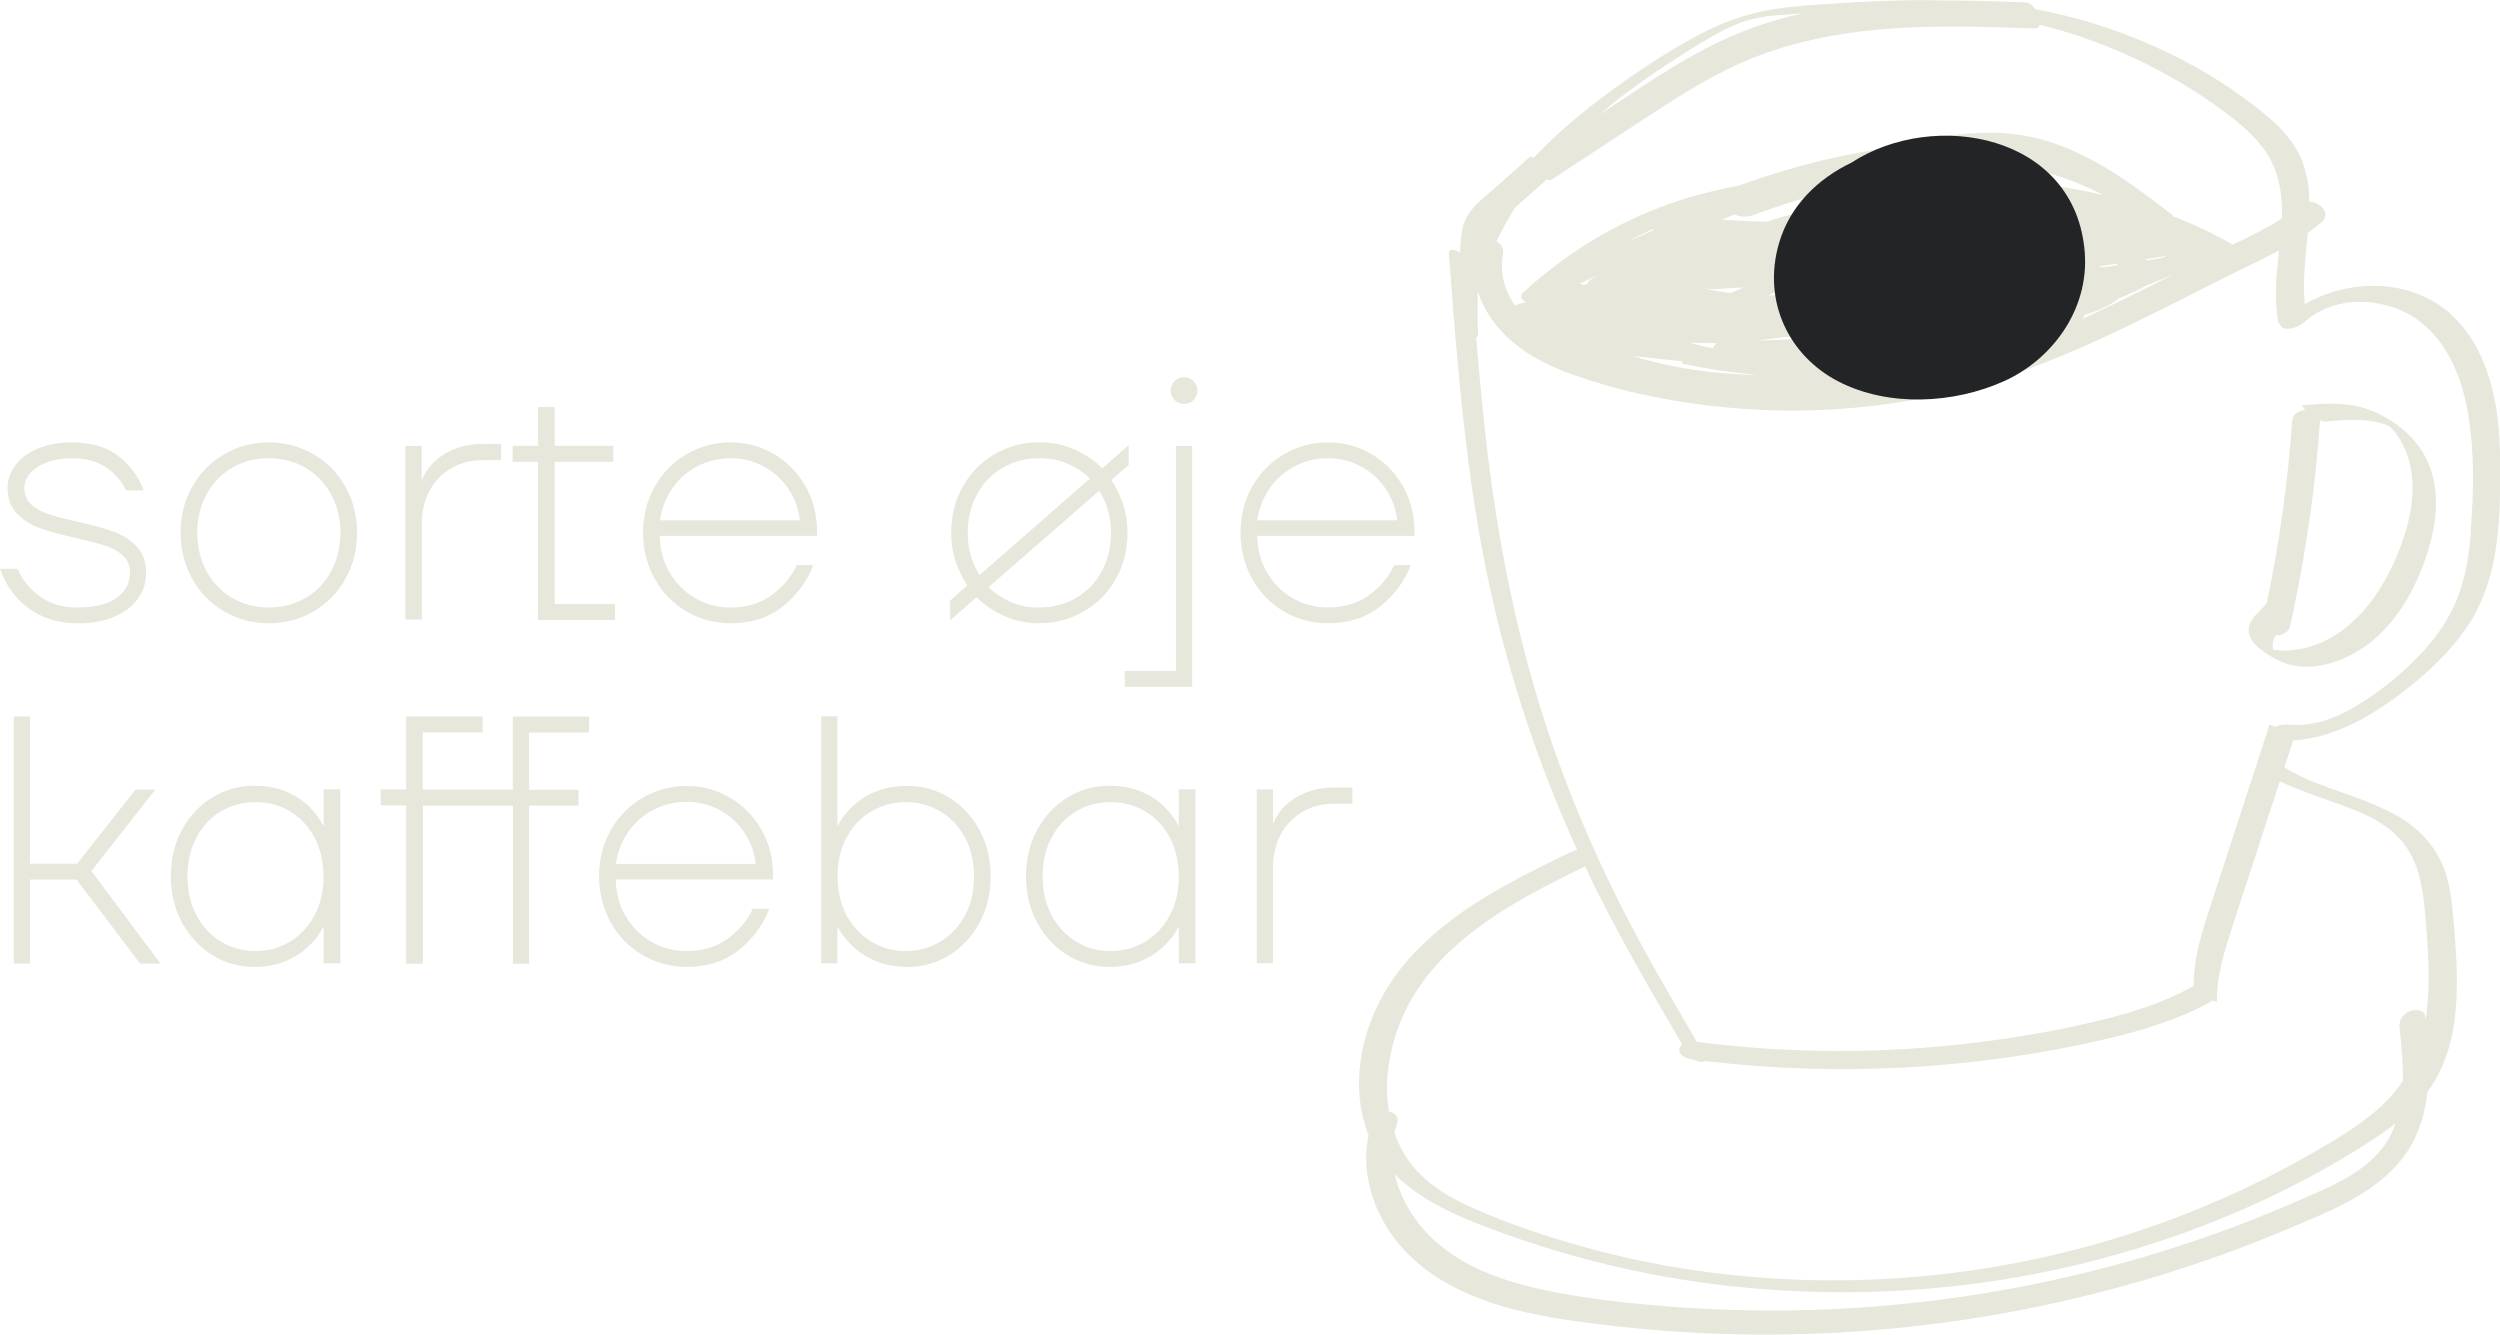
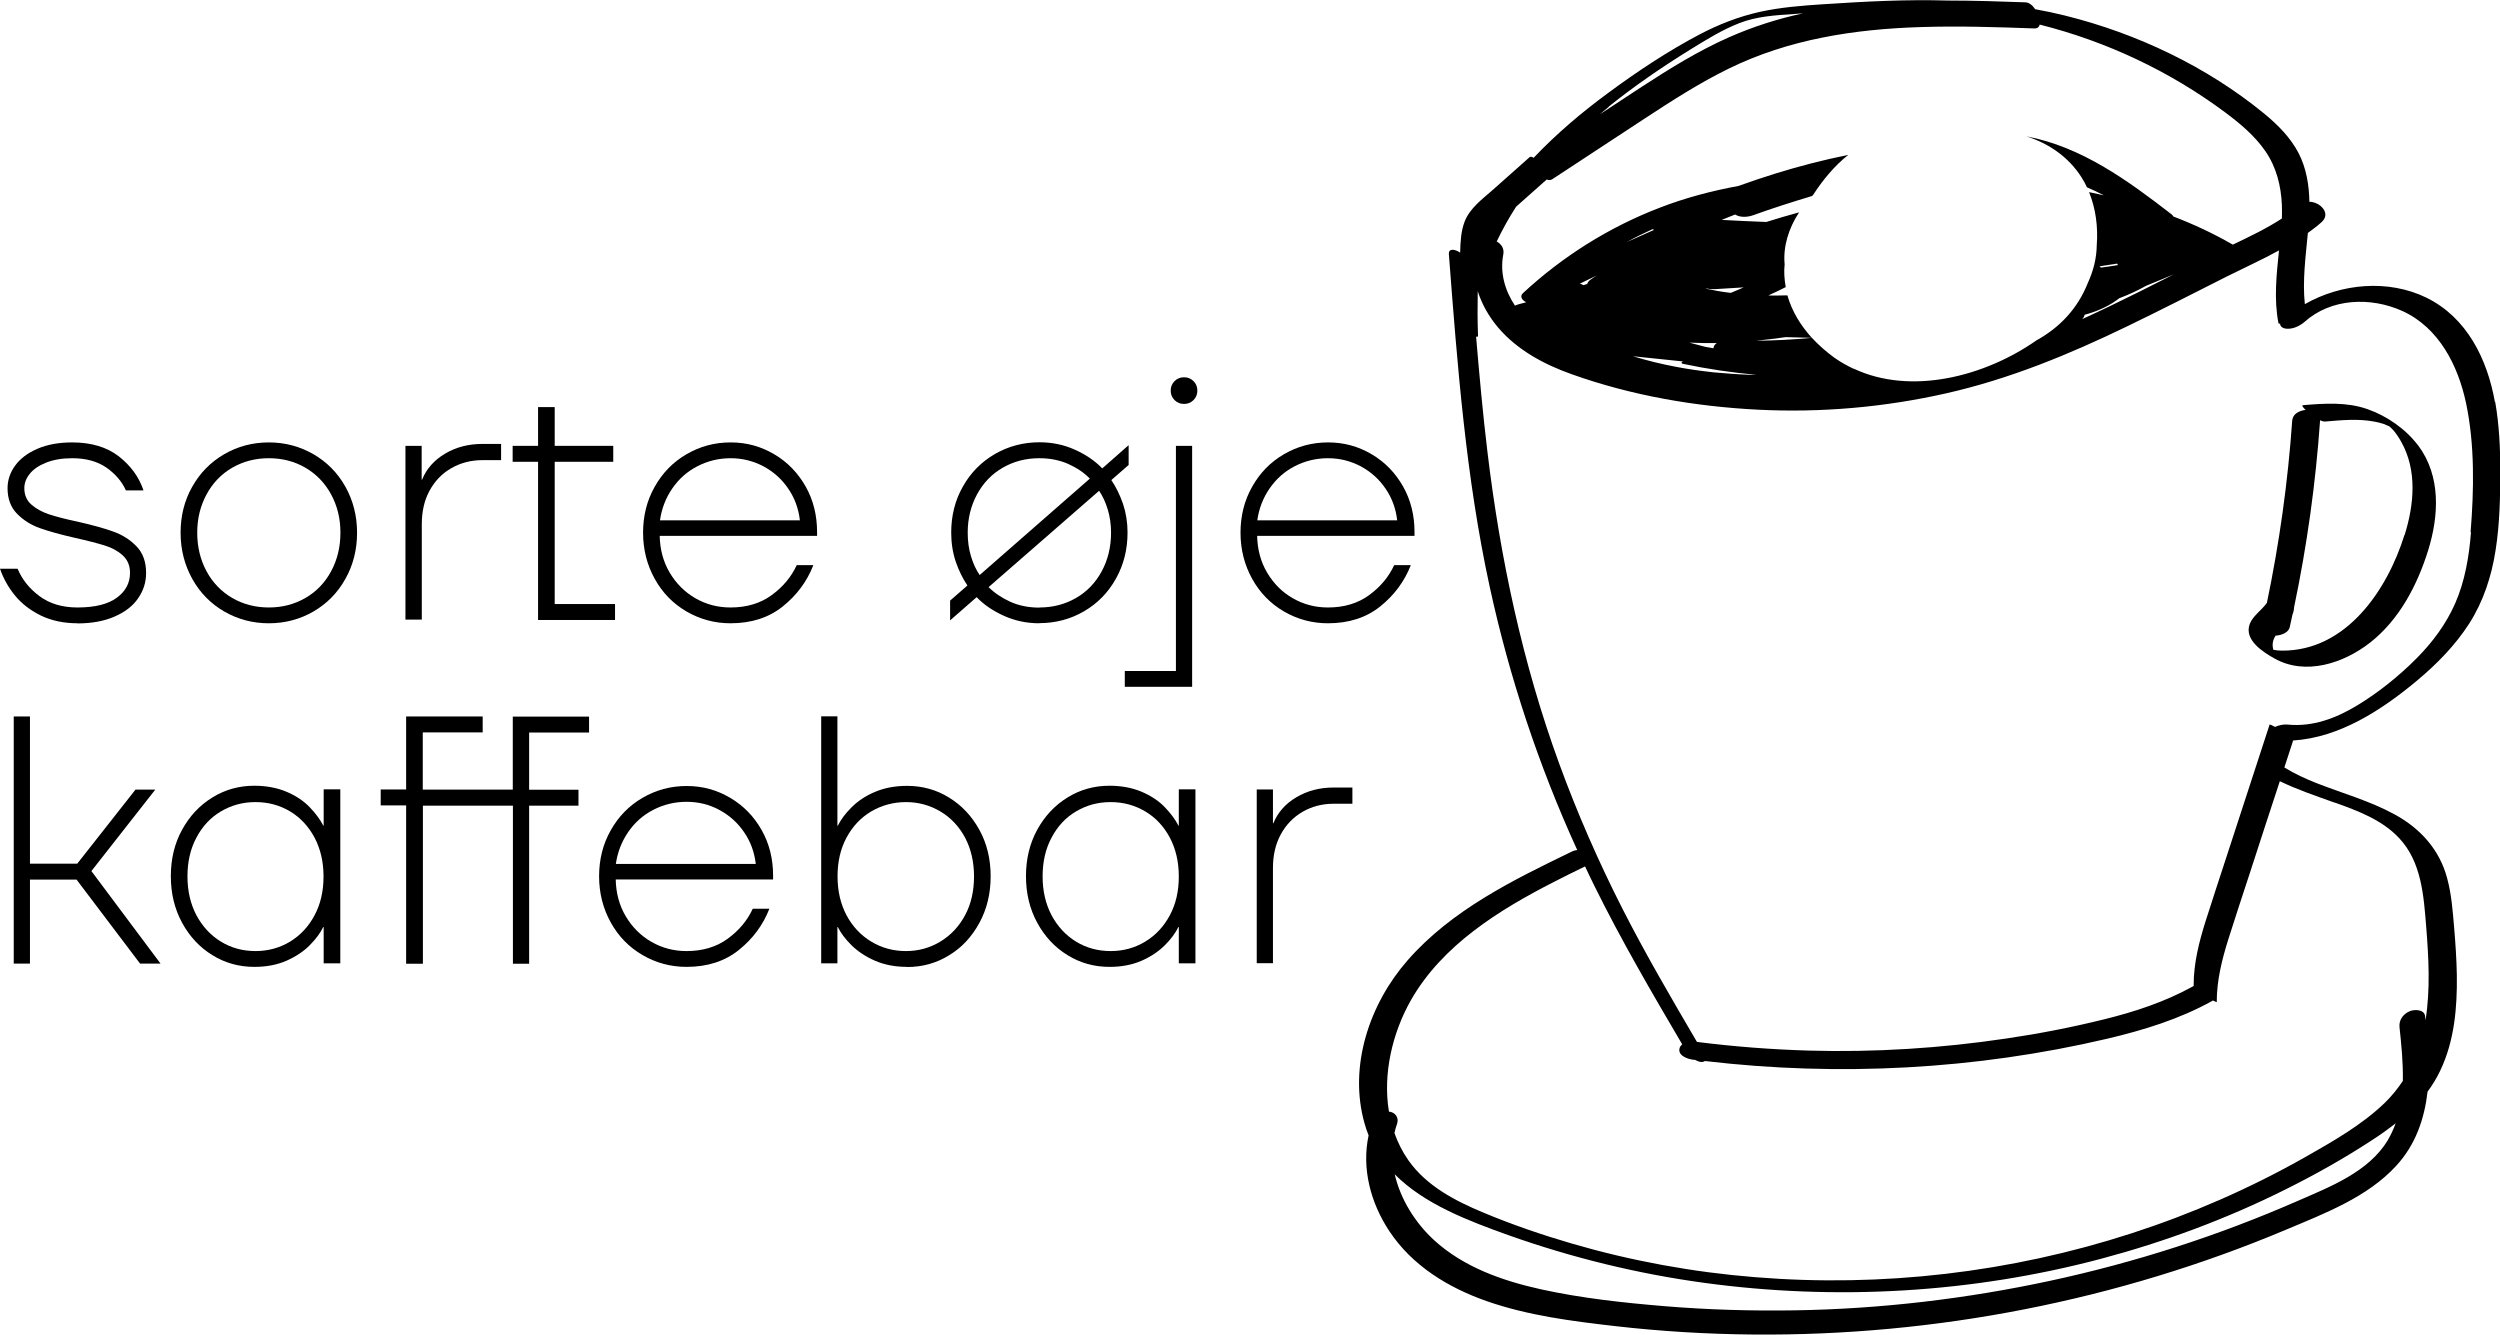
- <svg xmlns="http://www.w3.org/2000/svg" id="Layer_1" data-name="Layer 1" viewBox="0 0 181.9 97.1">
-   <defs>
-     <style>
-       .cls-1 {
-         fill: #e7e7db;
-       }
- 
-       .cls-2 {
-         fill: #232426;
-       }
- 
-       .cls-3 {
-         fill: #e7e7dc;
-       }
-     </style>
-   </defs>
+ <svg xmlns="http://www.w3.org/2000/svg" id="logo" viewBox="0 0 181.9 97.1">
  <g>
-     <path class="cls-3" d="M5.65,45.35c-1.01,0-1.9-.19-2.67-.56-.77-.38-1.4-.86-1.89-1.46-.49-.6-.85-1.25-1.09-1.95h1.28c.33.79.86,1.45,1.6,2,.74.55,1.66.82,2.76.82,1.27,0,2.22-.24,2.86-.71.64-.47.96-1.07.96-1.81,0-.53-.18-.95-.53-1.27-.35-.32-.79-.56-1.31-.72-.52-.16-1.24-.35-2.14-.55-1.06-.24-1.92-.48-2.57-.71s-1.21-.58-1.67-1.05c-.46-.47-.69-1.09-.69-1.86,0-.58.18-1.13.55-1.64.37-.51.91-.92,1.63-1.23s1.56-.46,2.52-.46c1.39,0,2.52.34,3.39,1.01.87.68,1.47,1.5,1.8,2.48h-1.28c-.29-.65-.77-1.2-1.42-1.66-.66-.45-1.48-.68-2.48-.68-.74,0-1.37.11-1.9.32-.53.21-.93.48-1.19.81-.27.33-.4.68-.4,1.05,0,.5.17.89.51,1.19.34.3.77.54,1.28.71.51.17,1.21.35,2.1.54,1.06.24,1.93.48,2.59.72.67.24,1.23.6,1.69,1.08.46.48.69,1.12.69,1.93,0,.67-.19,1.28-.58,1.84-.38.56-.95,1-1.71,1.33-.75.33-1.66.5-2.72.5Z" />
-     <path class="cls-3" d="M19.56,45.35c-1.18,0-2.26-.29-3.25-.86-.98-.57-1.76-1.36-2.32-2.37-.56-1.01-.85-2.13-.85-3.36s.28-2.35.85-3.35c.56-1,1.34-1.79,2.32-2.36.98-.57,2.07-.86,3.25-.86s2.26.29,3.25.86c.98.57,1.76,1.36,2.32,2.36.56,1,.85,2.12.85,3.35s-.28,2.35-.85,3.36c-.56,1.01-1.34,1.8-2.32,2.37-.98.57-2.07.86-3.25.86ZM19.56,44.2c.98,0,1.86-.23,2.66-.69.8-.46,1.42-1.11,1.87-1.94.45-.83.68-1.77.68-2.81s-.23-1.96-.68-2.79c-.45-.83-1.08-1.48-1.87-1.94s-1.68-.69-2.66-.69-1.86.23-2.66.69-1.42,1.11-1.87,1.94c-.45.83-.68,1.76-.68,2.79s.23,1.98.68,2.81c.45.83,1.08,1.48,1.87,1.94.8.46,1.68.69,2.66.69Z" />
-     <path class="cls-3" d="M29.5,45.1v-12.66h1.18v2.46h.03c.32-.79.88-1.42,1.67-1.89.79-.47,1.69-.71,2.72-.71h1.36v1.18h-1.36c-.84,0-1.6.2-2.27.59-.68.39-1.2.94-1.58,1.64-.38.7-.56,1.51-.56,2.44v6.93h-1.18Z" />
-     <path class="cls-3" d="M39.15,45.1v-11.5h-1.85v-1.16h1.85v-2.82h1.21v2.82h4.26v1.16h-4.26v10.35h4.39v1.16h-5.6Z" />
-     <path class="cls-3" d="M53.16,45.35c-1.16,0-2.23-.29-3.21-.86-.98-.57-1.75-1.36-2.31-2.37-.56-1.01-.85-2.13-.85-3.36s.28-2.35.85-3.35c.56-1,1.33-1.79,2.31-2.36.98-.57,2.04-.86,3.21-.86s2.2.29,3.17.86c.97.57,1.73,1.36,2.29,2.35.56.99.83,2.1.83,3.31v.28h-11.45c.02.99.26,1.89.73,2.68s1.1,1.42,1.87,1.86c.78.45,1.63.67,2.55.67,1.18,0,2.18-.3,3-.9.82-.6,1.43-1.33,1.82-2.18h1.21c-.46,1.18-1.2,2.18-2.22,3-1.02.82-2.29,1.23-3.81,1.23ZM58.2,37.86c-.1-.86-.38-1.63-.85-2.31-.46-.68-1.06-1.22-1.8-1.62s-1.53-.59-2.39-.59-1.68.2-2.43.59-1.35.93-1.82,1.62c-.47.68-.77,1.46-.89,2.31h10.17Z" />
-     <path class="cls-3" d="M75.63,45.35c-.92,0-1.78-.18-2.58-.54s-1.46-.81-1.99-1.36l-1.93,1.69v-1.44l1.26-1.1c-.34-.5-.62-1.07-.85-1.73-.22-.66-.33-1.36-.33-2.12,0-1.23.28-2.35.85-3.35.56-1,1.34-1.79,2.32-2.36.98-.57,2.07-.86,3.25-.86.92,0,1.78.18,2.58.54s1.46.81,1.99,1.36l1.92-1.69v1.44l-1.26,1.1c.34.5.62,1.07.85,1.73.22.66.33,1.36.33,2.09,0,1.23-.28,2.35-.85,3.36-.56,1.01-1.34,1.8-2.32,2.37-.98.57-2.07.86-3.25.86ZM79.3,34.83c-.41-.43-.93-.78-1.57-1.07-.63-.28-1.33-.42-2.11-.42-.98,0-1.86.23-2.66.69s-1.42,1.11-1.87,1.94c-.45.83-.68,1.76-.68,2.79,0,.62.08,1.19.24,1.72.16.53.37.98.63,1.36l8.01-7.01ZM75.63,44.2c.98,0,1.86-.23,2.66-.69.8-.46,1.42-1.11,1.87-1.94.45-.83.68-1.77.68-2.81,0-.6-.08-1.16-.24-1.69-.16-.53-.37-.98-.63-1.36l-8.04,7.01c.43.43.96.78,1.59,1.07.63.28,1.33.42,2.11.42Z" />
-     <path class="cls-3" d="M81.84,49.98v-1.16h3.72v-16.38h1.18v17.53h-4.9ZM86.15,29.39c-.27,0-.5-.09-.69-.28s-.28-.42-.28-.69.09-.5.28-.69.42-.28.69-.28.5.09.69.28.28.42.28.69-.09.5-.28.69-.42.28-.69.28Z" />
-     <path class="cls-3" d="M96.63,45.35c-1.16,0-2.23-.29-3.21-.86-.98-.57-1.75-1.36-2.31-2.37-.56-1.01-.85-2.13-.85-3.36s.28-2.35.85-3.35c.56-1,1.33-1.79,2.31-2.36.98-.57,2.04-.86,3.21-.86s2.2.29,3.17.86c.97.57,1.73,1.36,2.29,2.35.56.99.83,2.1.83,3.31v.28h-11.45c.02.99.26,1.89.73,2.68s1.09,1.42,1.87,1.86c.78.45,1.63.67,2.55.67,1.18,0,2.18-.3,3-.9.82-.6,1.43-1.33,1.82-2.18h1.21c-.46,1.18-1.2,2.18-2.22,3-1.02.82-2.29,1.23-3.81,1.23ZM101.66,37.86c-.1-.86-.38-1.63-.85-2.31-.46-.68-1.06-1.22-1.8-1.62-.74-.39-1.53-.59-2.39-.59s-1.68.2-2.43.59c-.75.39-1.35.93-1.82,1.62-.47.68-.77,1.46-.89,2.31h10.17Z" />
-     <path class="cls-3" d="M1,70.1v-17.97h1.18v10.71h3.44l4.24-5.39h1.44l-4.65,5.93,5.03,6.73h-1.49l-4.62-6.11h-3.39v6.11h-1.18Z" />
-     <path class="cls-3" d="M18.51,70.35c-1.11,0-2.13-.28-3.05-.85-.92-.56-1.66-1.35-2.21-2.36s-.82-2.14-.82-3.39.27-2.38.82-3.38,1.28-1.78,2.21-2.35c.92-.57,1.94-.85,3.05-.85.87,0,1.65.15,2.34.44s1.25.67,1.69,1.13.77.91.98,1.33h.03v-2.64h1.21v12.66h-1.21v-2.64h-.03c-.21.43-.53.87-.98,1.32-.44.45-1.01.83-1.69,1.13-.68.3-1.46.45-2.34.45ZM18.59,69.2c.92,0,1.76-.23,2.52-.69.75-.46,1.35-1.1,1.78-1.92.44-.82.65-1.76.65-2.82s-.22-2-.65-2.82c-.44-.82-1.03-1.46-1.78-1.91-.75-.45-1.59-.68-2.52-.68s-1.76.23-2.52.68-1.35,1.09-1.78,1.91c-.44.82-.65,1.76-.65,2.82s.22,2,.65,2.82c.44.82,1.03,1.46,1.78,1.92s1.59.69,2.52.69Z" />
-     <path class="cls-3" d="M29.55,70.1v-11.5h-1.85v-1.16h1.85v-5.31h5.57v1.16h-4.36v4.16h6.55v-5.31h5.55v1.16h-4.36v4.16h3.59v1.16h-3.59v11.5h-1.18v-11.5h-6.55v11.5h-1.21Z" />
-     <path class="cls-3" d="M49.96,70.35c-1.16,0-2.23-.29-3.21-.86-.98-.57-1.75-1.36-2.31-2.37-.56-1.01-.85-2.13-.85-3.36s.28-2.35.85-3.35c.56-1,1.33-1.79,2.31-2.36.98-.57,2.04-.86,3.21-.86s2.2.29,3.17.86,1.73,1.36,2.29,2.35c.56.99.83,2.1.83,3.31v.28h-11.45c.02.99.26,1.89.73,2.68s1.1,1.42,1.87,1.86c.78.45,1.63.67,2.55.67,1.18,0,2.18-.3,3-.9.82-.6,1.43-1.33,1.82-2.18h1.21c-.46,1.18-1.2,2.18-2.22,3-1.02.82-2.29,1.23-3.81,1.23ZM54.99,62.86c-.1-.86-.38-1.63-.85-2.31-.46-.68-1.06-1.22-1.8-1.62s-1.53-.59-2.39-.59-1.68.2-2.43.59-1.35.93-1.82,1.62-.77,1.46-.89,2.31h10.17Z" />
-     <path class="cls-3" d="M66,70.35c-.87,0-1.65-.15-2.34-.45-.69-.3-1.25-.68-1.71-1.13-.45-.45-.78-.89-.99-1.32h-.03v2.64h-1.18v-17.97h1.18v7.96h.03c.21-.43.53-.87.99-1.33s1.02-.84,1.71-1.13c.68-.29,1.46-.44,2.34-.44,1.11,0,2.13.28,3.05.85.92.56,1.66,1.35,2.21,2.35.55,1,.82,2.13.82,3.38s-.27,2.38-.82,3.39c-.55,1.01-1.28,1.8-2.21,2.36-.92.57-1.94.85-3.05.85ZM65.92,69.2c.91,0,1.74-.23,2.5-.69.76-.46,1.36-1.1,1.8-1.92.44-.82.65-1.76.65-2.82s-.22-2-.65-2.82c-.44-.82-1.04-1.46-1.8-1.91-.76-.45-1.6-.68-2.5-.68s-1.77.23-2.53.68-1.36,1.09-1.8,1.91c-.44.82-.65,1.76-.65,2.82s.22,2,.65,2.82c.44.82,1.04,1.46,1.8,1.92s1.6.69,2.53.69Z" />
-     <path class="cls-3" d="M80.73,70.35c-1.11,0-2.13-.28-3.05-.85-.92-.56-1.66-1.35-2.21-2.36s-.82-2.14-.82-3.39.27-2.38.82-3.38,1.28-1.78,2.21-2.35c.92-.57,1.94-.85,3.05-.85.87,0,1.65.15,2.34.44.68.29,1.25.67,1.69,1.13s.77.91.98,1.33h.03v-2.64h1.21v12.66h-1.21v-2.64h-.03c-.21.43-.53.87-.98,1.32-.45.45-1.01.83-1.69,1.13-.69.3-1.46.45-2.34.45ZM80.81,69.2c.92,0,1.76-.23,2.52-.69s1.35-1.1,1.79-1.92c.44-.82.65-1.76.65-2.82s-.22-2-.65-2.82c-.44-.82-1.03-1.46-1.79-1.91s-1.59-.68-2.52-.68-1.76.23-2.52.68-1.35,1.09-1.78,1.91c-.44.82-.65,1.76-.65,2.82s.22,2,.65,2.82c.44.82,1.03,1.46,1.78,1.92s1.59.69,2.52.69Z" />
-     <path class="cls-3" d="M91.44,70.1v-12.66h1.18v2.46h.03c.32-.79.88-1.42,1.67-1.89s1.69-.71,2.72-.71h1.36v1.18h-1.36c-.84,0-1.6.2-2.27.59s-1.2.94-1.58,1.64c-.38.7-.57,1.51-.57,2.44v6.93h-1.18Z" />
+     <path class="cls-2" d="M5.65,45.35c-1.01,0-1.9-.19-2.67-.56-.77-.38-1.4-.86-1.89-1.46-.49-.6-.85-1.25-1.09-1.95h1.28c.33.79.86,1.45,1.6,2,.74.55,1.66.82,2.76.82,1.27,0,2.22-.24,2.86-.71.64-.47.96-1.07.96-1.81,0-.53-.18-.95-.53-1.27-.35-.32-.79-.56-1.31-.72-.52-.16-1.24-.35-2.14-.55-1.06-.24-1.92-.48-2.57-.71s-1.21-.58-1.67-1.05c-.46-.47-.69-1.09-.69-1.86,0-.58.18-1.13.55-1.64.37-.51.91-.92,1.63-1.23s1.56-.46,2.52-.46c1.39,0,2.52.34,3.39,1.01.87.68,1.47,1.5,1.8,2.48h-1.28c-.29-.65-.77-1.2-1.42-1.66-.66-.45-1.48-.68-2.48-.68-.74,0-1.37.11-1.9.32-.53.21-.93.48-1.19.81-.27.33-.4.68-.4,1.05,0,.5.17.89.51,1.19.34.3.77.54,1.28.71.51.17,1.21.35,2.1.54,1.06.24,1.93.48,2.59.72.67.24,1.23.6,1.69,1.08.46.48.69,1.12.69,1.93,0,.67-.19,1.28-.58,1.84-.38.56-.95,1-1.71,1.33-.75.33-1.66.5-2.72.5Z" />
+     <path class="cls-2" d="M19.56,45.35c-1.18,0-2.26-.29-3.25-.86-.98-.57-1.76-1.36-2.32-2.37-.56-1.01-.85-2.13-.85-3.36s.28-2.35.85-3.35c.56-1,1.34-1.79,2.32-2.36.98-.57,2.07-.86,3.25-.86s2.26.29,3.25.86c.98.57,1.76,1.36,2.32,2.36.56,1,.85,2.12.85,3.35s-.28,2.35-.85,3.36c-.56,1.01-1.34,1.8-2.32,2.37-.98.57-2.07.86-3.25.86ZM19.56,44.2c.98,0,1.86-.23,2.66-.69.8-.46,1.42-1.11,1.87-1.94.45-.83.68-1.77.68-2.81s-.23-1.96-.68-2.79c-.45-.83-1.08-1.48-1.87-1.94s-1.68-.69-2.66-.69-1.86.23-2.66.69-1.42,1.11-1.87,1.94c-.45.83-.68,1.76-.68,2.79s.23,1.98.68,2.81c.45.83,1.08,1.48,1.87,1.94.8.46,1.68.69,2.66.69Z" />
+     <path class="cls-2" d="M29.5,45.1v-12.66h1.18v2.46h.03c.32-.79.88-1.42,1.67-1.89.79-.47,1.69-.71,2.72-.71h1.36v1.18h-1.36c-.84,0-1.6.2-2.27.59-.68.39-1.2.94-1.58,1.64-.38.7-.56,1.51-.56,2.44v6.93h-1.18Z" />
+     <path class="cls-2" d="M39.15,45.1v-11.5h-1.85v-1.16h1.85v-2.82h1.21v2.82h4.26v1.16h-4.26v10.35h4.39v1.16h-5.6Z" />
+     <path class="cls-2" d="M53.16,45.35c-1.16,0-2.23-.29-3.21-.86-.98-.57-1.75-1.36-2.31-2.37-.56-1.01-.85-2.13-.85-3.36s.28-2.35.85-3.35c.56-1,1.33-1.79,2.31-2.36.98-.57,2.04-.86,3.21-.86s2.2.29,3.17.86c.97.57,1.73,1.36,2.29,2.35.56.99.83,2.1.83,3.31v.28h-11.45c.02.99.26,1.89.73,2.68s1.1,1.42,1.87,1.86c.78.45,1.63.67,2.55.67,1.18,0,2.18-.3,3-.9.82-.6,1.43-1.33,1.82-2.18h1.21c-.46,1.18-1.2,2.18-2.22,3-1.02.82-2.29,1.23-3.81,1.23ZM58.2,37.86c-.1-.86-.38-1.63-.85-2.31-.46-.68-1.06-1.22-1.8-1.62-.74-.39-1.53-.59-2.39-.59s-1.68.2-2.43.59-1.35.93-1.82,1.62c-.47.68-.77,1.46-.89,2.31h10.17Z" />
+     <path class="cls-2" d="M75.63,45.35c-.92,0-1.78-.18-2.58-.54s-1.46-.81-1.99-1.36l-1.93,1.69v-1.44l1.26-1.1c-.34-.5-.62-1.07-.85-1.73-.22-.66-.33-1.36-.33-2.12,0-1.23.28-2.35.85-3.35.56-1,1.34-1.79,2.32-2.36.98-.57,2.07-.86,3.25-.86.92,0,1.78.18,2.58.54s1.46.81,1.99,1.36l1.92-1.69v1.44l-1.26,1.1c.34.5.62,1.07.85,1.73.22.66.33,1.36.33,2.09,0,1.23-.28,2.35-.85,3.36-.56,1.01-1.34,1.8-2.32,2.37-.98.57-2.07.86-3.25.86ZM79.3,34.83c-.41-.43-.93-.78-1.57-1.07-.63-.28-1.33-.42-2.11-.42-.98,0-1.86.23-2.66.69s-1.42,1.11-1.87,1.94c-.45.83-.68,1.76-.68,2.79,0,.62.08,1.19.24,1.72.16.53.37.98.63,1.36l8.01-7.01ZM75.63,44.2c.98,0,1.86-.23,2.66-.69.8-.46,1.42-1.11,1.87-1.94.45-.83.68-1.77.68-2.81,0-.6-.08-1.16-.24-1.69-.16-.53-.37-.98-.63-1.36l-8.04,7.01c.43.43.96.78,1.59,1.07.63.28,1.33.42,2.11.42Z" />
+     <path class="cls-2" d="M81.84,49.98v-1.16h3.72v-16.38h1.18v17.53h-4.9ZM86.15,29.39c-.27,0-.5-.09-.69-.28s-.28-.42-.28-.69.09-.5.28-.69.42-.28.69-.28.5.09.69.28.28.42.28.69-.09.5-.28.69-.42.28-.69.28Z" />
+     <path class="cls-2" d="M96.63,45.35c-1.16,0-2.23-.29-3.21-.86-.98-.57-1.75-1.36-2.31-2.37-.56-1.01-.85-2.13-.85-3.36s.28-2.35.85-3.35c.56-1,1.33-1.79,2.31-2.36.98-.57,2.04-.86,3.21-.86s2.2.29,3.17.86c.97.57,1.73,1.36,2.29,2.35.56.99.83,2.1.83,3.31v.28h-11.45c.02.99.26,1.89.73,2.68s1.09,1.42,1.87,1.86c.78.45,1.63.67,2.55.67,1.18,0,2.18-.3,3-.9.82-.6,1.43-1.33,1.82-2.18h1.21c-.46,1.18-1.2,2.18-2.22,3-1.02.82-2.29,1.23-3.81,1.23ZM101.66,37.86c-.1-.86-.38-1.63-.85-2.31-.46-.68-1.06-1.22-1.8-1.62-.74-.39-1.53-.59-2.39-.59s-1.68.2-2.43.59c-.75.39-1.35.93-1.82,1.62-.47.68-.77,1.46-.89,2.31h10.17Z" />
+     <path class="cls-2" d="M1,70.1v-17.97h1.18v10.71h3.44l4.24-5.39h1.44l-4.65,5.93,5.03,6.73h-1.49l-4.62-6.11h-3.39v6.11h-1.18Z" />
+     <path class="cls-2" d="M18.51,70.35c-1.11,0-2.13-.28-3.05-.85-.92-.56-1.66-1.35-2.21-2.36s-.82-2.14-.82-3.39.27-2.38.82-3.38,1.28-1.78,2.21-2.35c.92-.57,1.94-.85,3.05-.85.87,0,1.65.15,2.34.44s1.25.67,1.69,1.13.77.91.98,1.33h.03v-2.64h1.21v12.66h-1.21v-2.64h-.03c-.21.43-.53.87-.98,1.32-.44.45-1.01.83-1.69,1.13-.68.3-1.46.45-2.34.45ZM18.59,69.2c.92,0,1.76-.23,2.52-.69.75-.46,1.35-1.1,1.78-1.92.44-.82.65-1.76.65-2.82s-.22-2-.65-2.82c-.44-.82-1.03-1.46-1.78-1.91-.75-.45-1.59-.68-2.52-.68s-1.76.23-2.52.68-1.35,1.09-1.78,1.91c-.44.82-.65,1.76-.65,2.82s.22,2,.65,2.82c.44.82,1.03,1.46,1.78,1.92s1.59.69,2.52.69Z" />
+     <path class="cls-2" d="M29.55,70.1v-11.5h-1.85v-1.16h1.85v-5.31h5.57v1.16h-4.36v4.16h6.55v-5.31h5.55v1.16h-4.36v4.16h3.59v1.16h-3.59v11.5h-1.18v-11.5h-6.55v11.5h-1.21Z" />
+     <path class="cls-2" d="M49.96,70.35c-1.16,0-2.23-.29-3.21-.86-.98-.57-1.75-1.36-2.31-2.37-.56-1.01-.85-2.13-.85-3.36s.28-2.35.85-3.35c.56-1,1.33-1.79,2.31-2.36.98-.57,2.04-.86,3.21-.86s2.2.29,3.17.86,1.73,1.36,2.29,2.35c.56.99.83,2.1.83,3.31v.28h-11.45c.02.99.26,1.89.73,2.68s1.1,1.42,1.87,1.86c.78.45,1.63.67,2.55.67,1.18,0,2.18-.3,3-.9.82-.6,1.43-1.33,1.82-2.18h1.21c-.46,1.18-1.2,2.18-2.22,3-1.02.82-2.29,1.23-3.81,1.23ZM54.99,62.86c-.1-.86-.38-1.63-.85-2.31-.46-.68-1.06-1.22-1.8-1.62s-1.53-.59-2.39-.59-1.68.2-2.43.59-1.35.93-1.82,1.62-.77,1.46-.89,2.31h10.17Z" />
+     <path class="cls-2" d="M66,70.35c-.87,0-1.65-.15-2.34-.45-.69-.3-1.25-.68-1.71-1.13-.45-.45-.78-.89-.99-1.32h-.03v2.64h-1.18v-17.97h1.18v7.96h.03c.21-.43.53-.87.99-1.33s1.02-.84,1.71-1.13c.68-.29,1.46-.44,2.34-.44,1.11,0,2.13.28,3.05.85.92.56,1.66,1.35,2.21,2.35.55,1,.82,2.13.82,3.38s-.27,2.38-.82,3.39c-.55,1.01-1.28,1.8-2.21,2.36-.92.57-1.94.85-3.05.85ZM65.92,69.2c.91,0,1.74-.23,2.5-.69.76-.46,1.36-1.1,1.8-1.92.44-.82.65-1.76.65-2.82s-.22-2-.65-2.82c-.44-.82-1.04-1.46-1.8-1.91-.76-.45-1.6-.68-2.5-.68s-1.77.23-2.53.68-1.36,1.09-1.8,1.91c-.44.82-.65,1.76-.65,2.82s.22,2,.65,2.82c.44.82,1.04,1.46,1.8,1.92s1.6.69,2.53.69Z" />
+     <path class="cls-2" d="M80.73,70.35c-1.11,0-2.13-.28-3.05-.85-.92-.56-1.66-1.35-2.21-2.36s-.82-2.14-.82-3.39.27-2.38.82-3.38,1.28-1.78,2.21-2.35c.92-.57,1.94-.85,3.05-.85.87,0,1.65.15,2.34.44.68.29,1.25.67,1.69,1.13s.77.91.98,1.33h.03v-2.64h1.21v12.66h-1.21v-2.64h-.03c-.21.43-.53.87-.98,1.32-.45.45-1.01.83-1.69,1.13-.69.3-1.46.45-2.34.45ZM80.81,69.2c.92,0,1.76-.23,2.52-.69s1.35-1.1,1.79-1.92c.44-.82.65-1.76.65-2.82s-.22-2-.65-2.82c-.44-.82-1.03-1.46-1.79-1.91s-1.59-.68-2.52-.68-1.76.23-2.52.68-1.35,1.09-1.78,1.91c-.44.82-.65,1.76-.65,2.82s.22,2,.65,2.82c.44.82,1.03,1.46,1.78,1.92s1.59.69,2.52.69Z" />
+     <path class="cls-2" d="M91.44,70.1v-12.66h1.18v2.46h.03c.32-.79.88-1.42,1.67-1.89s1.69-.71,2.72-.71h1.36v1.18h-1.36c-.84,0-1.6.2-2.27.59s-1.2.94-1.58,1.64c-.38.7-.57,1.51-.57,2.44v6.93h-1.18Z" />
  </g>
  <g>
-     <g>
-       <path class="cls-1" d="M181.53,29.25c-.55-3.11-2.03-6.14-4.98-7.59-2.77-1.35-6.19-1.06-8.85.47-.18-1.73.06-3.45.22-5.18.34-.25.68-.5.99-.78.73-.64-.09-1.48-.88-1.49-.02-1.22-.22-2.44-.78-3.53-.59-1.14-1.51-2.06-2.49-2.87-4.18-3.43-9.28-5.85-14.52-7.15-.72-.18-1.44-.33-2.16-.46-.19-.28-.44-.49-.7-.5-1.89-.07-3.79-.13-5.69-.13-3.01-.09-6.03.07-9.05.27-1.54.1-3.07.22-4.58.55-1.53.34-3,.91-4.39,1.64-2.33,1.23-4.56,2.71-6.67,4.27-1.92,1.41-3.77,2.98-5.41,4.71-.12-.07-.23-.1-.29-.05-.9.8-1.8,1.6-2.7,2.4-.75.66-1.64,1.31-2.02,2.26-.28.7-.32,1.5-.34,2.29-.04-.03-.09-.06-.13-.08-.28-.15-.72-.25-.69.2.62,8.1,1.24,16.24,2.97,24.19,1.43,6.59,3.57,13.03,6.37,19.16-.13.01-.24.04-.35.09-4.3,2.08-8.79,4.27-11.99,7.93-2.78,3.17-4.32,7.73-3.13,11.89.08.29.18.58.29.85-.52,2.41.15,4.92,1.51,6.97,1.66,2.51,4.28,4.11,7.08,5.09,3,1.05,6.22,1.46,9.37,1.82,3.32.38,6.66.58,10,.61,6.63.06,13.28-.56,19.79-1.84,6.51-1.28,12.91-3.22,19.03-5.8,2.78-1.17,5.91-2.36,7.99-4.64,1.41-1.53,2.05-3.41,2.28-5.39.35-.48.67-.99.93-1.55,1.02-2.14,1.23-4.56,1.2-6.9-.02-1.18-.1-2.35-.2-3.52-.1-1.19-.19-2.39-.5-3.54-.55-2.1-1.96-3.65-3.84-4.67-1.8-.98-3.77-1.53-5.67-2.27-.81-.32-1.6-.68-2.34-1.14l.62-1.9s0-.04,0-.06c3.41-.21,6.5-2.24,9.07-4.39,1.43-1.2,2.75-2.55,3.76-4.12,1.03-1.61,1.63-3.45,1.92-5.34.3-1.91.34-3.86.34-5.79,0-1.67-.08-3.35-.37-5ZM117.06,7.75c1.88-1.51,3.87-2.87,5.92-4.14,1.15-.71,2.32-1.44,3.58-1.93,1.25-.49,2.62-.57,3.95-.66.23-.02.46-.03.68-.05-1.84.4-3.64.97-5.36,1.73-2.25.99-4.34,2.29-6.4,3.63-1.01.66-2.02,1.32-3.03,1.99.22-.18.44-.37.66-.55ZM110.3,15.05c.75-.66,1.49-1.33,2.24-1.99.14.06.29.06.42-.03,2.22-1.46,4.44-2.92,6.67-4.38,2-1.31,4.01-2.61,6.16-3.66,4.36-2.14,9.15-2.87,13.96-3.02,2.76-.09,5.53,0,8.29.1.21,0,.33-.11.37-.28,4.85,1.22,9.46,3.39,13.47,6.37,1.1.82,2.17,1.71,2.95,2.84.8,1.16,1.14,2.52,1.2,3.92.01.33.01.65,0,.98-1.13.73-2.36,1.32-3.57,1.9-1.39-.8-2.84-1.48-4.33-2.05-.02-.05-.06-.1-.12-.15-3.34-2.58-6.87-5.19-11.16-5.8-2.34-.33-4.72-.04-7.04.37-1.16.2-2.3.46-3.44.75-2.44.38-4.86.97-7.22,1.7-.9.28-1.79.58-2.68.9-1.95.36-3.86.86-5.72,1.58-3.68,1.41-7.07,3.54-9.96,6.22-.28.26-.02.54.24.66-.17.05-.34.09-.52.14-.09.02-.19.06-.3.11-.73-1.09-1.11-2.4-.85-3.73.08-.43-.14-.75-.48-.94.42-.87.88-1.71,1.4-2.51ZM114.96,20.63c.42-.21.84-.41,1.26-.61-.16.1-.32.2-.47.31-.17.12-.24.23-.26.33-.09.03-.19.06-.28.09-.08-.05-.16-.09-.26-.11ZM118.37,17.61c.61-.34,1.24-.65,1.88-.94.03.02.06.04.09.06-.66.29-1.31.58-1.97.88ZM139.64,18.93c.11-.02.22-.04.34-.07.26-.05.74-.25.72-.59,0-.03-.01-.06-.02-.09.28,0,.56,0,.84,0,.13.18.26.35.39.53.05.07.24.1.47.09-.17.08-.34.16-.51.24-.74-.03-1.48-.07-2.22-.1ZM143.19,19.09c.26-.13.51-.25.78-.36.08.05.16.09.23.14-.15.09-.31.17-.46.25-.18,0-.36-.02-.55-.03ZM147.04,18.13c.1.05.2.11.29.17-.15.14-.26.31-.35.49-.2-.12-.39-.25-.59-.37.15-.09.3-.19.45-.29.07,0,.13,0,.2,0ZM152.87,19.47s-.07-.06-.11-.09c.43-.07.86-.14,1.29-.2.02.04.04.07.06.11-.41.06-.82.13-1.23.18ZM140.84,22.79c-.63.19-1.26.37-1.9.53-.58-.08-1.16-.15-1.74-.22.03,0,.06-.01.09-.02,1.19-.08,2.37-.18,3.55-.29ZM147.34,23.09c.12-.02.24-.04.36-.05.03,0,.06,0,.09-.01,0,.01,0,.03.04.03.05.01.11.02.16.03-.75.28-1.5.53-2.27.75.54-.24,1.08-.49,1.62-.76ZM144.41,24.64c-1.41.45-2.83.86-4.27,1.22-1.67.42-3.36.75-5.06.99-.09,0-.18-.02-.27-.03,2.76-.29,5.46-.91,8.1-1.84.5-.11,1-.22,1.49-.34ZM122,26.69c-1.08-.2-2.14-.46-3.19-.78,1.22.13,2.44.25,3.66.38-.12.07-.19.15.03.19,1.75.37,3.52.63,5.29.79-.15,0-.3,0-.45,0-.89-.03-1.78-.1-2.67-.18-.89-.1-1.78-.22-2.66-.39ZM157.62,18.66c-.19.05-.38.1-.58.16-.1,0-.2.02-.28.04-.2.03-.39.06-.59.1-.02-.03-.03-.07-.05-.1.48-.08.95-.15,1.43-.23.02.01.05.03.07.04ZM147.06,16c-1.14-.26-2.32-.38-3.51-.35-.2,0-1.26.1-1.59.34-.19-.01-.37-.03-.56-.03,1.58-.31,3.17-.5,4.78-.57.23,0,.73-.13.92-.38.09.01.18.03.27.04.12.27.25.53.38.8-.23.05-.46.1-.69.16ZM136.63,16.03s-.04.02-.06.03c-.69.06-1.38.14-2.07.24-.03,0-.06,0-.09,0,.96-.37,1.93-.73,2.9-1.06.19-.07.39-.13.58-.19.75-.11,1.5-.2,2.26-.26.63-.05,1.26-.07,1.88-.08-1.83.3-3.64.74-5.41,1.33ZM138.54,25c.8-.19,1.59-.38,2.39-.59-1.11.37-2.25.68-3.4.92-.35.07-.7.14-1.05.19-.37.03-.73.06-1.1.09,1.06-.17,2.12-.37,3.17-.62ZM132.23,21.06c-.16.08-.33.19-.41.33-1.05.08-2.11.12-3.16.1.55-.25,1.08-.51,1.62-.78.97-.05,1.95-.09,2.92-.13-.32.16-.64.32-.96.48ZM129.93,24.51c.64.02,1.28.04,1.92.05-1.35.13-2.72.2-4.08.21.72-.07,1.44-.16,2.16-.26ZM149.68,13.56c-1.16-1.13-2.9-1.46-4.48-1.12-.4-.01-.8,0-1.2.02-.83.06-1.66.2-2.49.37-1.35-.05-2.71-.09-4.06-.09,1.88-.43,3.77-.81,5.67-1.11,2.22.1,4.44.47,6.64,1.18,1.14.37,2.25.84,3.31,1.39-1.12-.26-2.25-.48-3.39-.66ZM137.74,13.87s-.04.01-.06.02c-.13.04-.27.09-.4.13-2.97.45-5.89,1.22-8.77,2.12-1.08-.04-2.17-.09-3.25-.15.32-.13.64-.26.97-.39,0,0,0,0,.01,0,.39.24.93.19,1.34.04,1.72-.62,3.46-1.18,5.22-1.69,1.64-.08,3.29-.11,4.94-.09ZM126.86,20.92c-.31.14-.63.27-.94.4-.62-.07-1.24-.18-1.84-.31.03,0,.07-.01.1-.02.21.05.44.06.58.05.7-.05,1.41-.09,2.11-.13ZM124.92,24.96c-.11.07-.19.16-.23.27-.01.04-.02.07-.02.11-.18-.03-.36-.06-.54-.09-.4-.1-.81-.21-1.21-.32.67.03,1.33.04,2,.03ZM151.69,22.89c.1-.03.19-.05.29-.08.81-.25,1.58-.61,2.24-1.13.67-.25,1.31-.55,1.94-.9.67-.28,1.34-.55,2.01-.83-.86.43-1.72.87-2.58,1.3-1.35.67-2.71,1.33-4.09,1.96.09-.09.15-.19.18-.32ZM173.75,82.94c-1.4,2.34-4.24,3.42-6.62,4.46-5.76,2.52-11.76,4.45-17.91,5.78-6.12,1.32-12.36,2.06-18.62,2.16-3.15.05-6.31-.04-9.45-.3-3.02-.25-6.07-.58-9.03-1.23-2.8-.62-5.63-1.61-7.78-3.58-1.36-1.25-2.44-2.96-2.86-4.79,2.17,2.19,5.38,3.39,8.27,4.43,4.62,1.64,9.4,2.81,14.25,3.47,9.61,1.31,19.48.74,28.87-1.75,4.62-1.23,9.13-2.9,13.41-5.04,2.17-1.08,4.29-2.27,6.32-3.6.59-.38,1.16-.79,1.71-1.22-.15.41-.33.81-.56,1.2ZM169.86,58.39c1.69.6,3.46,1.26,4.71,2.6,1.62,1.73,1.78,4.19,1.96,6.44.18,2.26.31,4.56-.05,6.81-.01-.1-.02-.2-.03-.3-.05-.51-.79-.51-1.13-.36-.48.21-.79.65-.73,1.17.13,1.24.27,2.58.24,3.9-.38.57-.81,1.1-1.31,1.59-1.68,1.62-3.77,2.8-5.79,3.95-4.01,2.27-8.26,4.13-12.65,5.55-8.78,2.85-18.15,3.94-27.35,3.19-4.53-.36-9.01-1.18-13.37-2.45-2.19-.64-4.35-1.38-6.45-2.26-2.04-.85-4.12-1.93-5.43-3.79-.44-.62-.77-1.29-1.02-1.99.05-.23.11-.45.19-.67.16-.45-.14-.85-.59-.89-.46-2.74.25-5.73,1.6-8.11,2.28-4,6.41-6.56,10.4-8.6.75-.39,1.51-.76,2.27-1.13.22.47.44.94.67,1.4,1.95,3.95,4.17,7.76,6.4,11.55-.11.09-.19.2-.21.35-.06.49.61.71.97.76.06,0,.13.01.19.02.15.09.31.15.46.15.11,0,.19-.03.24-.07,9.75,1.15,19.71.62,29.26-1.62,2.63-.62,5.25-1.42,7.63-2.74.03-.01.05-.03.07-.05.16.08.28.14.28.12,0-1.58.38-3.1.85-4.59.5-1.58,1.02-3.16,1.54-4.74.73-2.25,1.46-4.5,2.2-6.74,1.28.62,2.65,1.08,3.99,1.56ZM179.79,38.73c-.14,1.76-.44,3.55-1.15,5.17-.66,1.5-1.64,2.82-2.79,3.98-1.3,1.31-2.79,2.51-4.38,3.47-1.53.92-3.21,1.55-5.02,1.37-.29-.03-.63.04-.92.17-.22-.12-.38-.19-.39-.18-1.05,3.21-2.09,6.42-3.14,9.63-.5,1.55-1.02,3.09-1.51,4.65-.48,1.52-.88,3.08-.88,4.69,0,.02,0,.04.01.06-.03.01-.06.02-.08.04-2.03,1.12-4.22,1.84-6.46,2.39-2.34.58-4.71,1.04-7.09,1.39-4.76.71-9.6,1.02-14.41.88-2.71-.08-5.42-.29-8.11-.63-1.87-3.19-3.74-6.39-5.42-9.69-1.74-3.42-3.28-6.94-4.6-10.55-2.67-7.32-4.29-14.93-5.22-22.66-.34-2.8-.59-5.61-.83-8.42.08.03.15.02.14-.07-.04-1.08-.04-2.15-.02-3.23.31.97.83,1.87,1.49,2.65,1.4,1.64,3.35,2.68,5.35,3.39,4.34,1.55,8.98,2.35,13.57,2.58,4.58.23,9.2-.18,13.67-1.19,4.6-1.04,8.95-2.83,13.18-4.88,2.44-1.18,4.85-2.41,7.26-3.63,1.24-.62,2.54-1.21,3.78-1.89-.18,1.76-.38,3.53-.04,5.29,0,.03.05.05.12.05,0,.17.16.31.4.35.48.07,1.03-.18,1.38-.49,1.94-1.73,4.82-1.83,7.12-.79,2.66,1.21,4.05,3.97,4.63,6.7.64,3.04.58,6.31.33,9.39Z" />
-       <path class="cls-1" d="M175.94,32.41c-.91-1.21-2.29-2.16-3.71-2.65-1.5-.52-3.09-.41-4.65-.28-.15.01.01.19.18.35-.01,0-.03,0-.04,0-.44.06-.91.29-.94.78-.31,4.45-.93,8.88-1.84,13.25-.37.53-1.01.94-1.24,1.52-.46,1.17.95,2.06,1.79,2.53,2.25,1.27,5.03.35,6.94-1.14,2.13-1.66,3.45-4.18,4.24-6.72.79-2.54.94-5.42-.73-7.65ZM174.95,38.92c-1.25,4.01-4.23,8.45-8.92,8.42-.21,0-.41-.02-.62-.06-.11-.38-.04-.71.16-1.03.47-.03.94-.24,1.03-.61.07-.31.13-.61.2-.92.07-.16.11-.35.12-.55.94-4.48,1.57-9.02,1.89-13.59.13.06.26.1.38.09,1.18-.1,2.41-.22,3.59.01.23.04.45.1.67.17.06.02.47.22.34.13.38.28.69.75.92,1.16,1.18,2.09.94,4.58.25,6.79Z" />
-     </g>
-     <path class="cls-2" d="M151.69,18.41c-.63-8.64-10.96-10.51-16.99-6.57-2.41,1.16-4.46,3.1-5.26,5.86-1.22,4.19.69,8.18,4.33,10.06,3.63,1.87,8.37,1.62,12.03-.02,3.48-1.56,6.19-5.17,5.89-9.33Z" />
+     <path class="cls-2" d="M181.53,29.25c-.55-3.11-2.03-6.14-4.98-7.59-2.77-1.35-6.19-1.05-8.85.47-.18-1.73.06-3.45.22-5.18.34-.25.68-.5.99-.78.73-.64-.09-1.48-.88-1.49-.02-1.22-.22-2.44-.78-3.53-.59-1.14-1.51-2.06-2.49-2.87-4.18-3.43-9.28-5.85-14.52-7.15-.72-.18-1.44-.33-2.16-.46-.19-.28-.44-.49-.7-.5-1.89-.07-3.79-.13-5.69-.13-3.01-.09-6.03.07-9.05.27-1.54.1-3.07.22-4.58.55-1.53.34-3,.91-4.39,1.64-2.33,1.23-4.56,2.71-6.67,4.27-1.92,1.41-3.77,2.98-5.41,4.71-.12-.07-.23-.1-.29-.05-.9.8-1.8,1.6-2.7,2.4-.75.66-1.64,1.31-2.02,2.26-.28.7-.32,1.5-.34,2.29-.04-.03-.09-.06-.13-.08-.28-.15-.72-.25-.69.2.62,8.1,1.24,16.23,2.97,24.19,1.43,6.59,3.57,13.03,6.37,19.16-.13.01-.24.04-.35.09-4.3,2.08-8.79,4.27-11.99,7.93-2.78,3.17-4.32,7.73-3.13,11.89.08.29.18.58.29.85-.52,2.41.15,4.92,1.51,6.97,1.66,2.51,4.28,4.11,7.08,5.09,3,1.05,6.22,1.46,9.37,1.82,3.32.38,6.66.58,10,.61,6.63.06,13.28-.56,19.79-1.84,6.51-1.28,12.91-3.22,19.03-5.8,2.78-1.17,5.91-2.36,7.99-4.64,1.41-1.53,2.05-3.41,2.28-5.39.35-.48.67-.99.93-1.55,1.02-2.14,1.23-4.56,1.2-6.9-.02-1.18-.1-2.35-.2-3.52-.1-1.19-.19-2.39-.5-3.54-.55-2.1-1.96-3.65-3.84-4.67-1.8-.98-3.78-1.53-5.67-2.27-.81-.32-1.6-.68-2.34-1.14l.62-1.9s0-.04,0-.06c3.41-.21,6.5-2.24,9.07-4.39,1.43-1.2,2.75-2.55,3.76-4.12,1.03-1.61,1.63-3.45,1.92-5.34.3-1.91.34-3.86.34-5.79,0-1.67-.08-3.35-.37-5ZM117.06,7.75c1.88-1.51,3.87-2.87,5.92-4.14,1.15-.71,2.32-1.44,3.58-1.93,1.25-.49,2.62-.57,3.95-.66.23-.02.46-.03.68-.05-1.84.4-3.64.97-5.36,1.73-2.25.99-4.34,2.29-6.4,3.63-1.01.66-2.02,1.32-3.03,1.99.22-.18.44-.37.66-.55ZM110.3,15.05c.75-.66,1.49-1.33,2.24-1.99.14.06.29.06.42-.03,2.22-1.46,4.44-2.92,6.67-4.38,2-1.31,4.01-2.61,6.16-3.66,4.36-2.14,9.15-2.87,13.96-3.02,2.76-.09,5.53,0,8.29.1.21,0,.33-.11.37-.28,4.85,1.22,9.46,3.39,13.47,6.37,1.1.82,2.17,1.71,2.95,2.84.8,1.16,1.14,2.52,1.2,3.92.01.33.01.65,0,.98-1.12.73-2.36,1.32-3.57,1.9-1.39-.8-2.84-1.48-4.33-2.05-.02-.05-.06-.1-.12-.15-3.18-2.46-6.55-4.92-10.57-5.68,1.63.52,3.06,1.49,4.01,2.98.15.23.28.48.4.73.41.18.83.37,1.23.58-.36-.08-.72-.16-1.08-.23.49,1.2.66,2.54.56,3.85-.01.96-.25,1.89-.65,2.76-.74,1.86-2.03,3.23-3.73,4.17-3.77,2.64-9.13,4.02-13.29,2.07-.03,0-.05,0-.08,0,.02,0,.03,0,.05,0-.48-.23-.95-.49-1.4-.81-.58-.42-1.13-.91-1.63-1.44-1.35.13-2.71.2-4.06.21.72-.07,1.44-.16,2.16-.26.63.02,1.27.04,1.9.05-.81-.89-1.45-1.93-1.78-3.09-.46.01-.93.02-1.39.01.43-.19.85-.4,1.27-.61-.1-.57-.14-1.12-.08-1.66-.12-1.28.28-2.6,1.05-3.78-.8.22-1.59.45-2.38.7-1.08-.04-2.17-.09-3.25-.15.32-.13.64-.26.97-.39,0,0,0,0,.01,0,.39.24.93.19,1.34.04,1.41-.51,2.83-.96,4.26-1.39.03-.03.05-.06.08-.09.7-1.08,1.56-2.12,2.55-2.9-1.79.36-3.57.82-5.31,1.36-.9.28-1.79.58-2.68.9-1.95.36-3.86.86-5.72,1.58-3.68,1.41-7.07,3.54-9.96,6.22-.28.26-.02.54.24.66-.17.05-.34.09-.52.14-.09.02-.19.06-.3.11-.73-1.09-1.11-2.4-.85-3.73.08-.43-.14-.75-.48-.94.42-.87.88-1.71,1.4-2.51ZM154.22,21.69c.67-.25,1.31-.55,1.94-.9.67-.28,1.34-.55,2.01-.83-.86.43-1.72.87-2.58,1.3-1.35.67-2.71,1.33-4.09,1.96.09-.09.15-.19.18-.32.1-.03.19-.05.29-.08.81-.25,1.58-.61,2.24-1.13ZM152.75,19.38c.43-.07.86-.14,1.29-.2.02.04.04.07.06.11-.41.06-.82.13-1.23.18-.03-.03-.07-.06-.11-.09ZM122.46,26.29c-.12.07-.19.15.03.19,1.75.37,3.52.63,5.29.79-.15,0-.3,0-.45,0-.89-.03-1.78-.1-2.67-.18-.89-.1-1.78-.22-2.66-.39-1.08-.2-2.14-.46-3.19-.78,1.22.13,2.44.25,3.66.38ZM118.37,17.61c.61-.34,1.24-.65,1.88-.94.03.02.06.04.09.06-.66.29-1.31.58-1.97.88ZM124.92,24.96c-.11.07-.19.16-.23.27-.01.04-.02.07-.02.11-.18-.03-.36-.06-.54-.09-.4-.1-.81-.21-1.21-.32.67.03,1.33.04,2,.03ZM124.08,21.01s.07-.01.1-.02c.21.05.44.06.58.05.7-.05,1.41-.09,2.11-.13-.31.14-.63.27-.94.4-.62-.07-1.24-.18-1.84-.31ZM116.22,20.02c-.16.1-.32.2-.47.31-.17.12-.24.23-.26.33-.09.03-.19.06-.28.09-.08-.05-.16-.09-.26-.11.42-.21.84-.41,1.26-.61ZM173.75,82.94c-1.4,2.34-4.24,3.42-6.62,4.46-5.76,2.52-11.76,4.45-17.91,5.78-6.12,1.32-12.36,2.06-18.62,2.16-3.15.05-6.31-.04-9.45-.3-3.02-.25-6.07-.58-9.03-1.23-2.8-.62-5.63-1.61-7.78-3.58-1.36-1.25-2.44-2.96-2.86-4.79,2.17,2.19,5.38,3.39,8.27,4.43,4.62,1.64,9.4,2.81,14.25,3.47,9.61,1.31,19.48.74,28.87-1.75,4.62-1.23,9.13-2.9,13.41-5.04,2.17-1.08,4.29-2.27,6.32-3.6.59-.38,1.16-.79,1.71-1.22-.15.41-.33.81-.56,1.2ZM169.86,58.39c1.69.6,3.46,1.26,4.71,2.6,1.62,1.73,1.78,4.19,1.96,6.44.18,2.26.31,4.56-.05,6.81-.01-.1-.02-.2-.03-.3-.05-.51-.79-.51-1.13-.36-.48.21-.79.65-.73,1.17.13,1.24.27,2.58.24,3.9-.38.57-.81,1.1-1.31,1.59-1.68,1.62-3.77,2.8-5.79,3.95-4.01,2.27-8.26,4.13-12.65,5.55-8.78,2.85-18.15,3.94-27.35,3.19-4.53-.36-9.01-1.18-13.37-2.45-2.19-.64-4.35-1.38-6.45-2.26-2.04-.85-4.12-1.93-5.43-3.79-.44-.62-.77-1.29-1.02-1.99.05-.23.11-.45.19-.67.16-.45-.14-.85-.59-.89-.46-2.74.25-5.73,1.6-8.11,2.28-4,6.41-6.56,10.4-8.6.75-.39,1.51-.76,2.27-1.13.22.47.44.94.67,1.4,1.95,3.95,4.17,7.76,6.4,11.55-.11.09-.19.2-.21.35-.06.49.61.71.97.76.06,0,.13.01.19.02.15.09.31.15.46.15.11,0,.19-.03.24-.07,9.75,1.15,19.71.62,29.26-1.62,2.63-.62,5.25-1.42,7.63-2.74.03-.01.05-.03.07-.05.16.08.28.14.28.12,0-1.58.38-3.1.85-4.59.5-1.58,1.02-3.16,1.54-4.74.73-2.25,1.46-4.5,2.2-6.74,1.28.62,2.65,1.08,3.99,1.56ZM179.79,38.73c-.14,1.76-.44,3.55-1.15,5.17-.66,1.5-1.64,2.82-2.79,3.98-1.3,1.31-2.79,2.51-4.38,3.47-1.53.92-3.21,1.55-5.02,1.37-.29-.03-.63.04-.92.17-.22-.12-.38-.19-.39-.18-1.05,3.21-2.09,6.42-3.14,9.63-.5,1.55-1.02,3.09-1.51,4.65-.48,1.52-.88,3.08-.88,4.69,0,.02,0,.04.01.06-.03.01-.06.02-.08.04-2.03,1.12-4.22,1.84-6.46,2.39-2.34.58-4.71,1.04-7.09,1.39-4.76.71-9.6,1.02-14.41.88-2.71-.08-5.42-.29-8.11-.63-1.87-3.19-3.74-6.39-5.42-9.69-1.74-3.42-3.28-6.94-4.6-10.55-2.67-7.32-4.29-14.93-5.22-22.66-.34-2.8-.59-5.61-.83-8.42.08.03.15.02.14-.07-.04-1.08-.04-2.15-.02-3.23.31.97.83,1.87,1.49,2.65,1.4,1.64,3.35,2.68,5.35,3.39,4.34,1.55,8.98,2.35,13.57,2.58,4.58.23,9.2-.18,13.67-1.19,4.6-1.04,8.95-2.83,13.18-4.88,2.44-1.18,4.85-2.41,7.26-3.63,1.24-.62,2.54-1.21,3.78-1.89-.18,1.76-.38,3.53-.04,5.29,0,.03.05.05.12.05,0,.17.16.31.4.35.48.07,1.03-.18,1.38-.49,1.93-1.73,4.82-1.83,7.12-.79,2.66,1.21,4.05,3.97,4.63,6.7.64,3.04.58,6.31.33,9.39Z" />
+     <path class="cls-2" d="M175.94,32.41c-.91-1.21-2.29-2.16-3.71-2.65-1.5-.52-3.09-.41-4.65-.28-.15.01.01.19.18.35-.01,0-.03,0-.04,0-.44.06-.91.29-.94.78-.31,4.45-.93,8.88-1.84,13.25-.37.53-1.01.94-1.24,1.52-.46,1.17.95,2.06,1.79,2.53,2.25,1.27,5.03.35,6.94-1.14,2.13-1.66,3.45-4.18,4.24-6.72.79-2.54.94-5.42-.73-7.65ZM174.95,38.92c-1.25,4.01-4.23,8.45-8.92,8.42-.21,0-.41-.02-.62-.06-.11-.38-.04-.71.16-1.03.47-.03.94-.24,1.03-.61.07-.31.13-.61.2-.92.07-.16.11-.35.12-.55.94-4.48,1.57-9.02,1.89-13.59.13.06.26.1.38.09,1.18-.1,2.41-.22,3.59.01.23.04.45.1.67.17.06.02.47.22.34.13.38.28.69.75.92,1.16,1.18,2.09.94,4.58.25,6.79Z" />
  </g>
</svg>
